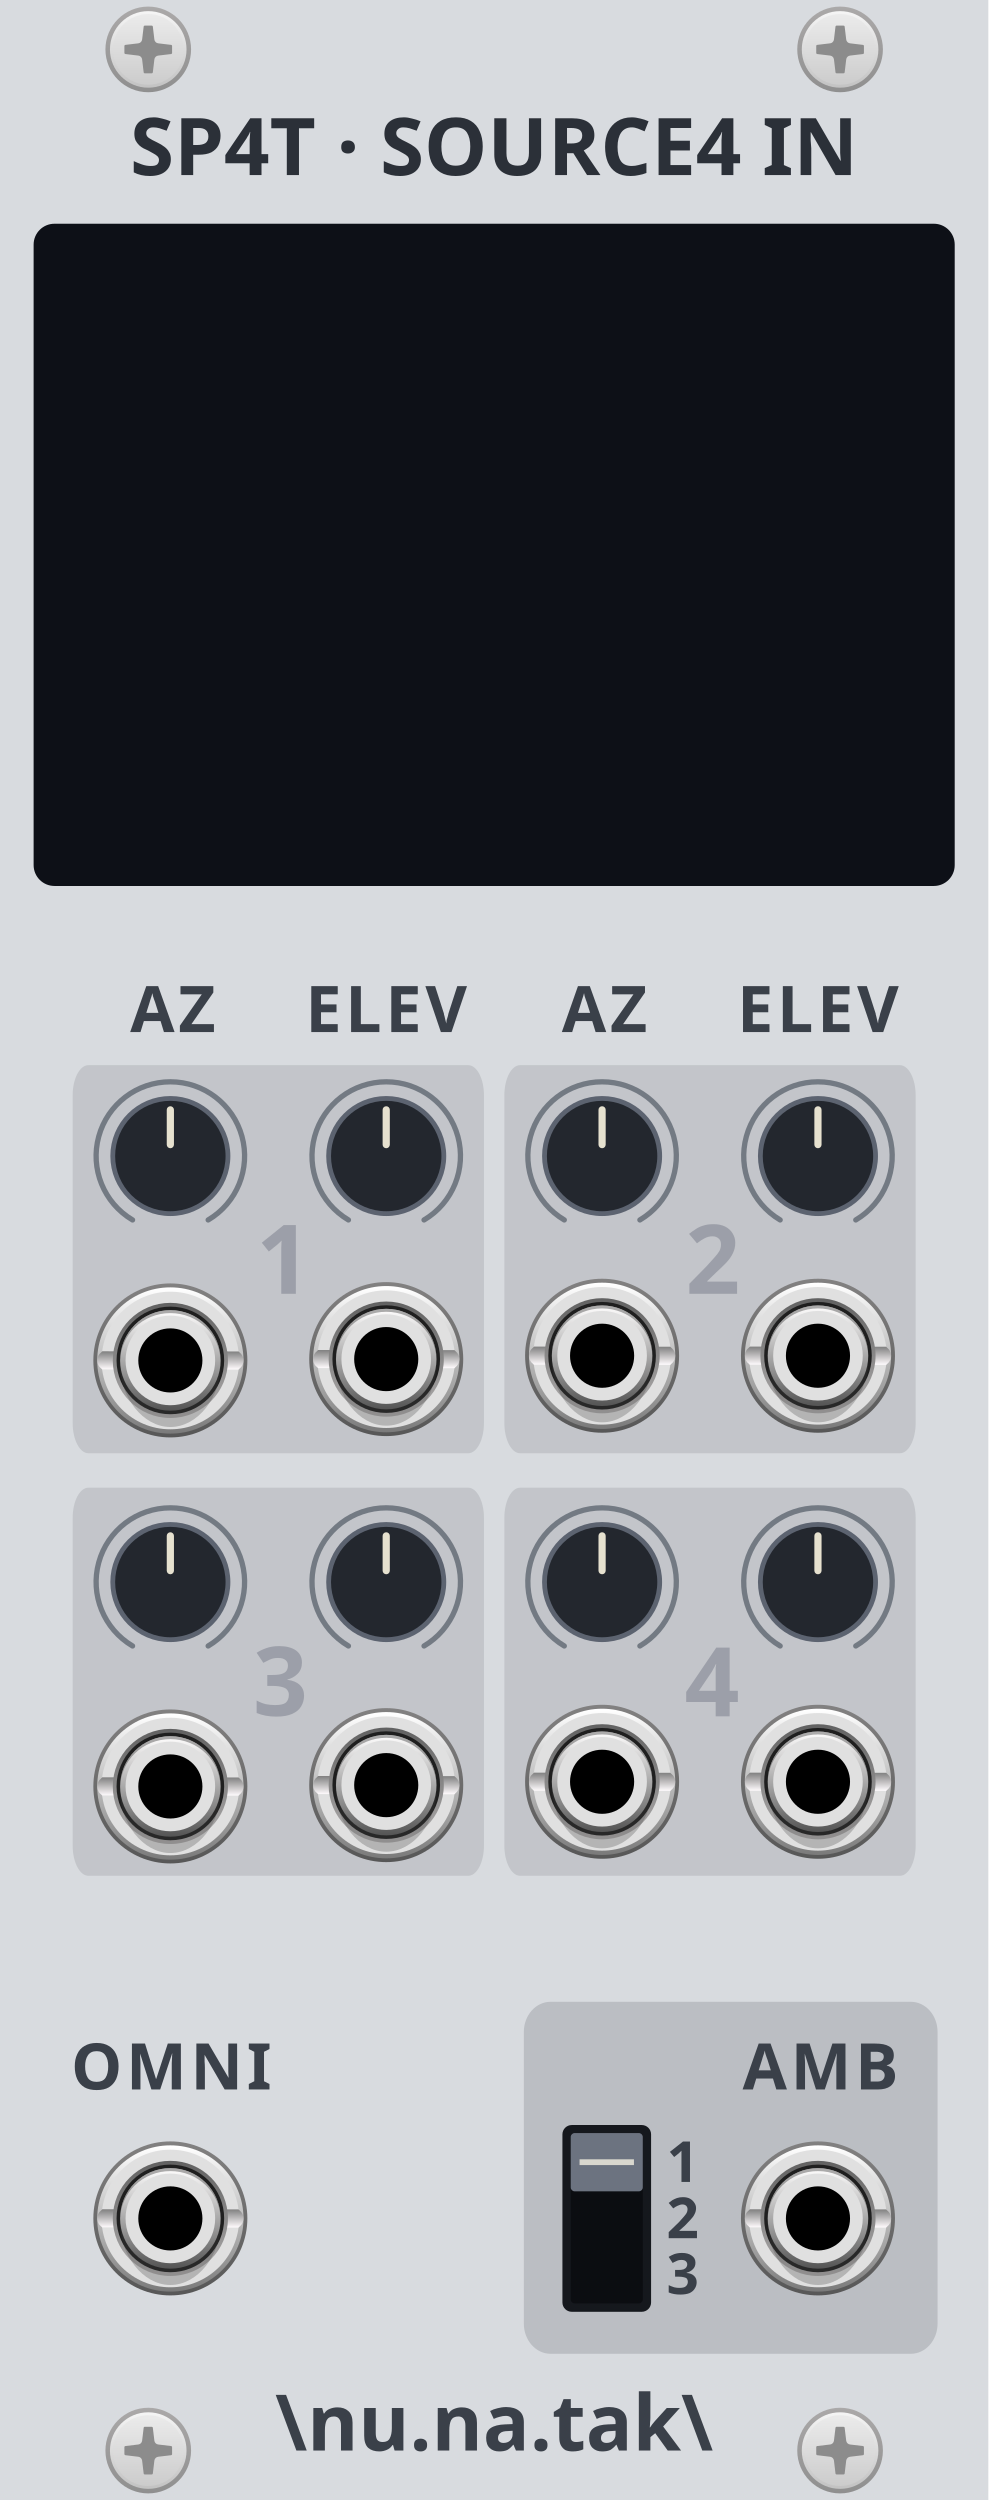
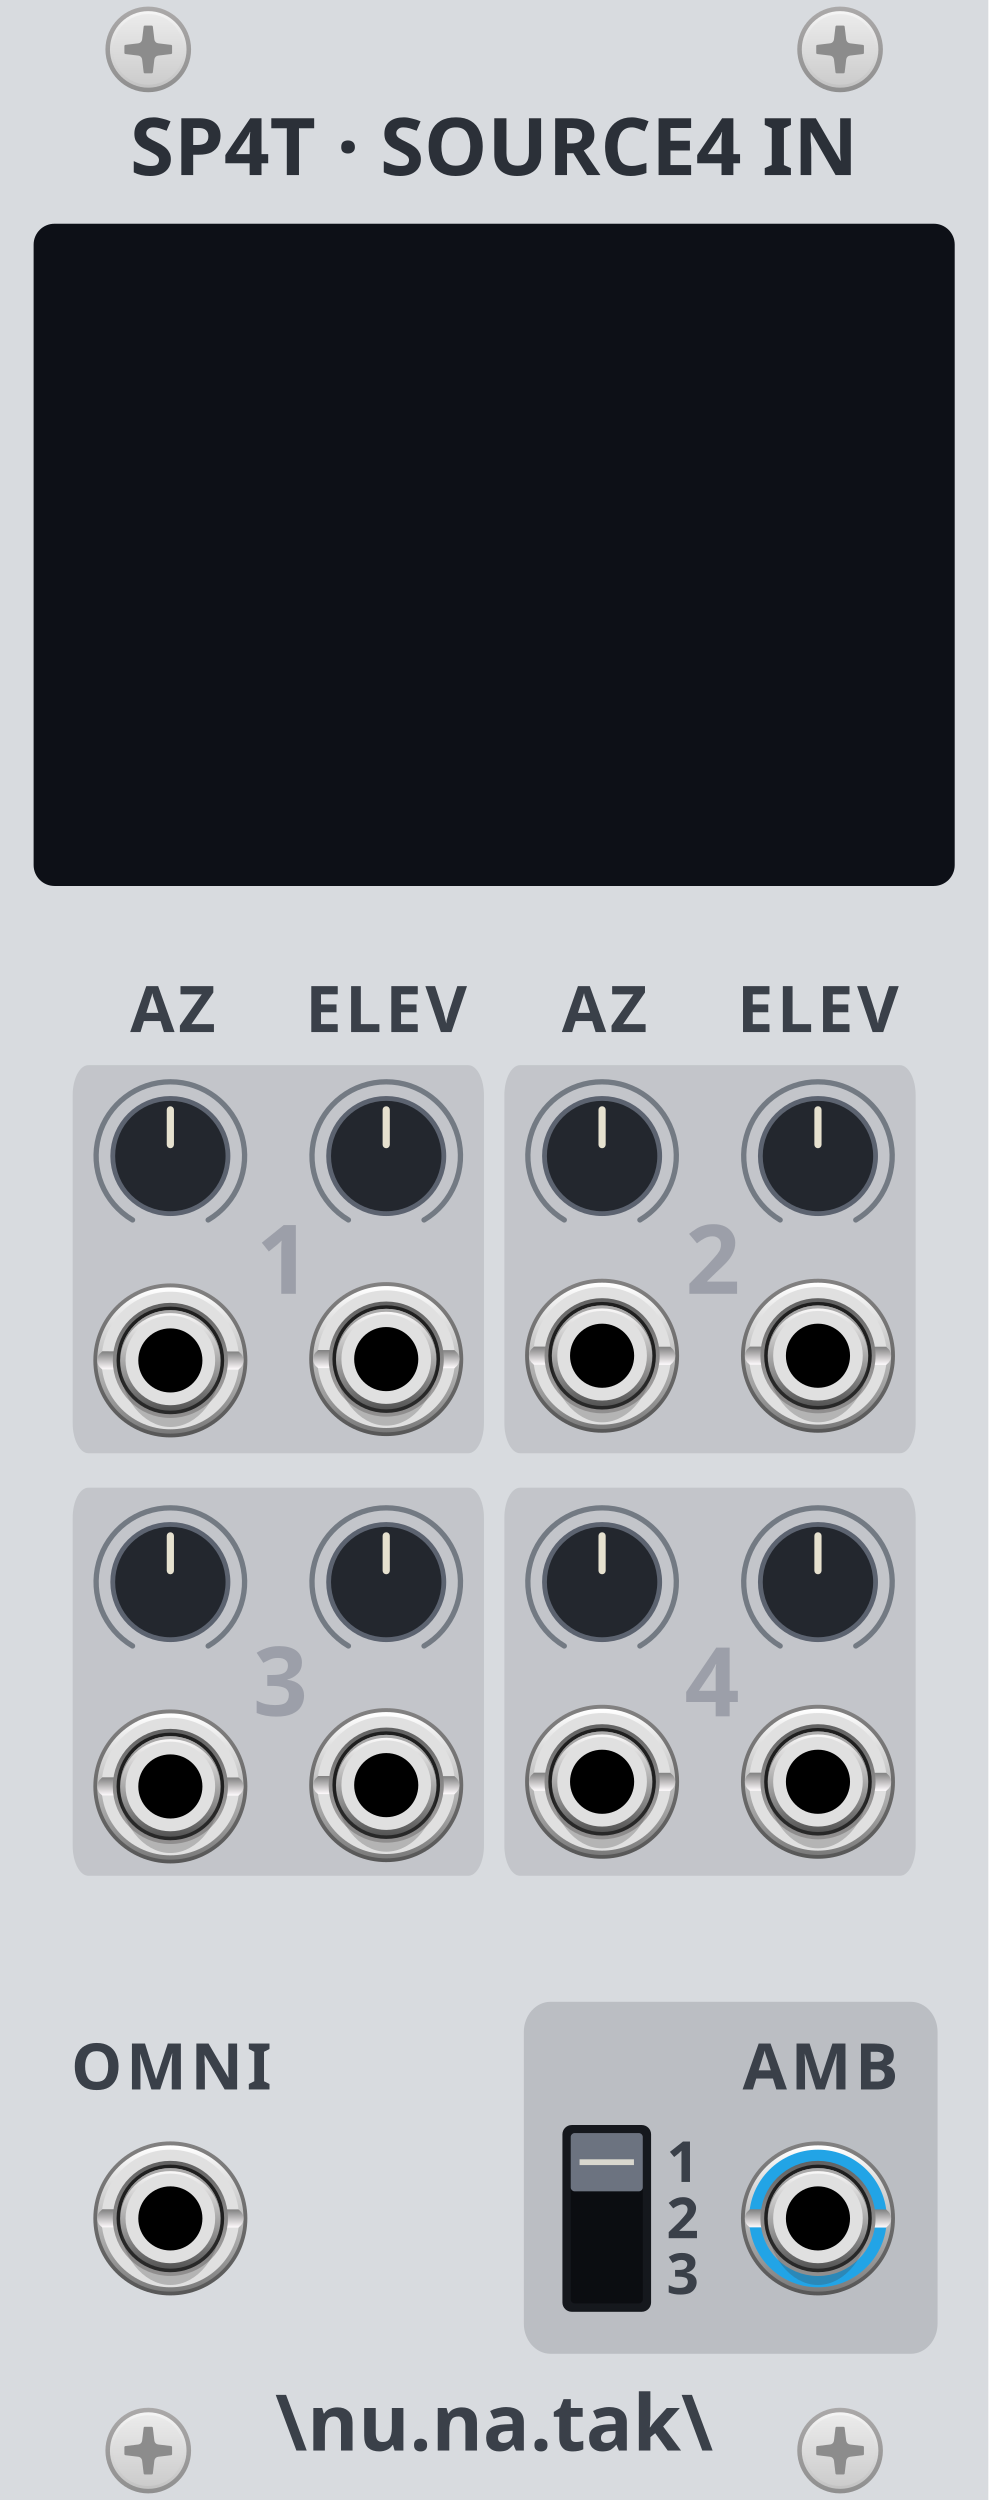
<svg xmlns="http://www.w3.org/2000/svg" xmlns:xlink="http://www.w3.org/1999/xlink" version="1.1" width="50.8mm" height="128.5mm" viewBox="0 0 50.8 128.5" id="svg49">
  <defs id="component-defs">
    <linearGradient id="screw-g1" gradientUnits="userSpaceOnUse" x1="219.999" y1="6477.4" x2="232.999" y2="6477.4" gradientTransform="matrix(6.123234e-17 1 1 -6.123234e-17 -6469.9 -219)">
      <stop offset="0" stop-color="#ABA9A9" id="stop1" />
      <stop offset="1" stop-color="#8F8F8F" id="stop2" />
    </linearGradient>
    <linearGradient id="screw-g2" gradientUnits="userSpaceOnUse" x1="220.687" y1="6477.4" x2="232.311" y2="6477.4" gradientTransform="matrix(6.123234e-17 1 1 -6.123234e-17 -6469.9 -219)">
      <stop offset="0.006" stop-color="#F5F5F5" id="stop3" />
      <stop offset="1" stop-color="#C2C2C2" id="stop4" />
    </linearGradient>
    <linearGradient id="screw-g3" gradientUnits="userSpaceOnUse" x1="221.134" y1="6477.4" x2="231.864" y2="6477.4" gradientTransform="matrix(6.123234e-17 1 1 -6.123234e-17 -6469.9 -219)">
      <stop offset="0.006" stop-color="#EBEBEB" id="stop5" />
      <stop offset="1" stop-color="#CCCCCC" id="stop6" />
    </linearGradient>
    <symbol id="ScrewSilver" viewBox="0 0 15 14.999">
      <circle fill="url(#screw-g1)" cx="7.5" cy="7.499" r="6.5" id="circle6" />
      <circle fill="url(#screw-g2)" cx="7.5" cy="7.499" r="5.812" id="circle7" />
      <circle fill="url(#screw-g3)" cx="7.5" cy="7.499" r="5.365" id="circle8" />
      <path fill="#8C8C8C" d="M10.969,6.81L9.005,6.575C8.704,6.539,8.466,6.301,8.43,5.999L8.196,4.037c-0.01-0.086-0.083-0.15-0.169-0.15H6.973c-0.086,0-0.159,0.064-0.169,0.15l-0.235,1.963C6.533,6.302,6.295,6.54,5.994,6.576L4.031,6.81c-0.086,0.01-0.15,0.083-0.15,0.169v1.054c0,0.086,0.064,0.159,0.15,0.169l1.963,0.235C6.296,8.473,6.533,8.71,6.569,9.012l0.235,1.963c0.01,0.086,0.083,0.15,0.169,0.15h1.054c0.086,0,0.159-0.064,0.169-0.15l0.235-1.963c0.036-0.301,0.274-0.539,0.575-0.575l1.962-0.235c0.086-0.01,0.15-0.083,0.15-0.169V6.979C11.119,6.893,11.054,6.82,10.969,6.81z" id="path8" />
    </symbol>
    <linearGradient id="jack-g16" gradientUnits="userSpaceOnUse" x1="-602.159" y1="1785.691" x2="-578.784" y2="1785.691" gradientTransform="matrix(0 1 1 0 -1773.841 602.399)">
      <stop offset="0" stop-color="#828181" id="stop8" />
      <stop offset="1" stop-color="#575757" id="stop9" />
    </linearGradient>
    <linearGradient id="jack-g17" gradientUnits="userSpaceOnUse" x1="1062.069" y1="-4091.69" x2="1084.274" y2="-4091.69" gradientTransform="matrix(0 1 -1 0 -4079.84 -1061.232)">
      <stop offset="0.006" stop-color="#FFFFFF" id="stop10" />
      <stop offset="1" stop-color="#7A7A7A" id="stop11" />
    </linearGradient>
    <linearGradient id="jack-g18" gradientUnits="userSpaceOnUse" x1="58.862" y1="-54.641" x2="58.862" y2="-51.868" gradientTransform="matrix(1 0 0 -1 -47.00625 -41.32658)">
      <stop offset="0" stop-color="#FFFBFD" id="stop12" />
      <stop offset="1" stop-color="#808080" id="stop13" />
    </linearGradient>
    <linearGradient id="jack-g19" gradientUnits="userSpaceOnUse" x1="-1240.792" y1="-381.897" x2="-1223.316" y2="-381.897" gradientTransform="matrix(0 -1 -1 0 -370.0472 -1220.126)">
      <stop offset="0" stop-color="#B0AEAE" id="stop14" />
      <stop offset="1" stop-color="#616161" id="stop15" />
    </linearGradient>
    <linearGradient id="jack-g20" gradientUnits="userSpaceOnUse" x1="-1884.864" y1="21.483" x2="-1884.864" y2="6.22" gradientTransform="matrix(-1 0 0 -1 -1873.013 25.77966)">
      <stop offset="0" stop-color="#FFFEFE" id="stop16" />
      <stop offset="1" stop-color="#545454" id="stop17" />
    </linearGradient>
    <linearGradient id="jack-g21" gradientUnits="userSpaceOnUse" x1="-1884.864" y1="8.338" x2="-1884.864" y2="19.366" gradientTransform="matrix(-1 0 0 -1 -1873.013 25.77966)">
      <stop offset="0" stop-color="#FFFEFE" id="stop18" />
      <stop offset="1" stop-color="#706C6C" id="stop19" />
    </linearGradient>
    <symbol id="PJ301M" viewBox="0 0 23.7 23.7">
      <path fill="url(#jack-g16)" d="M11.85,23.615c-6.445,0-11.688-5.243-11.688-11.687c0-6.445,5.243-11.688,11.688-11.688s11.687,5.243,11.687,11.688C23.538,18.373,18.295,23.615,11.85,23.615z" id="path19" />
      <circle fill="url(#jack-g17)" cx="11.85" cy="11.94" r="11.102" id="circle19" />
      <circle fill="#E0E0E0" cx="11.85" cy="11.94" r="10.443" id="circle20" />
      <path fill="url(#jack-g18)" d="M1.521,10.542l-0.43,0.417C0.652,11.537,0.655,12.339,1.099,12.915l0.398,0.369l20.7,0.03l0.402-0.384c0.46-0.573,0.463-1.387,0.008-1.964l-0.41-0.401L1.521,10.542z" id="path20" />
      <circle fill="url(#jack-g19)" cx="11.85" cy="11.928" r="8.738" id="circle21" />
      <circle fill="#1F1F1F" cx="11.85" cy="11.928" r="8.167" id="circle22" />
      <path opacity="0.28" fill="#404040" d="M11.85,4.297c4.213,0,7.629,3.782,7.629,8.448s-3.415,9.288-7.629,9.288s-7.629-4.622-7.629-9.288S7.637,4.297,11.85,4.297z" id="path22" />
      <circle fill="url(#jack-g20)" cx="11.85" cy="11.928" r="7.631" id="circle23" />
      <circle fill="#E0E0E0" cx="11.85" cy="11.928" r="6.8" id="circle24" />
      <g opacity="0.43" id="g26">
        <path fill="#404040" d="M11.85,4.746c4.175,0,7.561,3.257,7.623,7.296c0.001-0.038,0.006-0.075,0.006-0.114c0-4.215-3.415-7.631-7.629-7.631S4.221,7.713,4.221,11.928c0,0.038,0.005,0.076,0.006,0.114C4.289,8.003,7.675,4.746,11.85,4.746z" id="path24" />
        <path opacity="0.28" fill="#404040" d="M4.227,12.042c-0.001,0.037-0.006,0.073-0.006,0.111c0,4.091,3.415,7.407,7.629,7.407C7.675,19.559,4.289,16.203,4.227,12.042z" id="path25" />
        <path opacity="0.28" fill="#404040" d="M11.85,19.559c4.213,0,7.629-3.316,7.629-7.407c0-0.037-0.005-0.073-0.006-0.111C19.411,16.203,16.025,19.559,11.85,19.559z" id="path26" />
      </g>
      <circle fill="#000000" cx="11.85" cy="11.928" r="4.867" id="circle26" />
+     </symbol>
+     <symbol id="SP4TAmbiPort" viewBox="0 0 23.7 23.7">
+       <path fill="url(#jack-g16)" d="M11.85,23.615c-6.445,0-11.688-5.243-11.688-11.687c0-6.445,5.243-11.688,11.688-11.688s11.687,5.243,11.687,11.688C23.538,18.373,18.295,23.615,11.85,23.615z" id="path19-amb" />
+       <circle fill="url(#jack-g17)" cx="11.85" cy="11.94" r="11.102" id="circle19-amb" />
+       <circle fill="#22A4E6" cx="11.85" cy="11.94" r="10.443" id="circle20-amb" />
+       <path fill="url(#jack-g18)" d="M1.521,10.542l-0.43,0.417C0.652,11.537,0.655,12.339,1.099,12.915l0.398,0.369l20.7,0.03l0.402-0.384c0.46-0.573,0.463-1.387,0.008-1.964l-0.41-0.401L1.521,10.542z" id="path20-amb" />
+       <circle fill="url(#jack-g19)" cx="11.85" cy="11.928" r="8.738" id="circle21-amb" />
+       <circle fill="#1F1F1F" cx="11.85" cy="11.928" r="8.167" id="circle22-amb" />
+       <path opacity="0.28" fill="#404040" d="M11.85,4.297c4.213,0,7.629,3.782,7.629,8.448s-3.415,9.288-7.629,9.288s-7.629-4.622-7.629-9.288S7.637,4.297,11.85,4.297z" id="path22-amb" />
+       <circle fill="url(#jack-g20)" cx="11.85" cy="11.928" r="7.631" id="circle23-amb" />
+       <circle fill="#E0E0E0" cx="11.85" cy="11.928" r="6.8" id="circle24-amb" />
+       <g opacity="0.43" id="g26-amb">
+         <path fill="#404040" d="M11.85,4.746c4.175,0,7.561,3.257,7.623,7.296c0.001-0.038,0.006-0.075,0.006-0.114c0-4.215-3.415-7.631-7.629-7.631S4.221,7.713,4.221,11.928c0,0.038,0.005,0.076,0.006,0.114C4.289,8.003,7.675,4.746,11.85,4.746z" id="path24-amb" />
+         <path opacity="0.28" fill="#404040" d="M4.227,12.042c-0.001,0.037-0.006,0.073-0.006,0.111c0,4.091,3.415,7.407,7.629,7.407C7.675,19.559,4.289,16.203,4.227,12.042z" id="path25-amb" />
+         <path opacity="0.28" fill="#404040" d="M11.85,19.559c4.213,0,7.629-3.316,7.629-7.407c0-0.037-0.005-0.073-0.006-0.111C19.411,16.203,16.025,19.559,11.85,19.559z" id="path26-amb" />
+       </g>
+       <circle fill="#000000" cx="11.85" cy="11.928" r="4.867" id="circle26-amb" />
    </symbol>
    <symbol id="SP4TRoundLargeKnob" viewBox="0 0 33.167 33.167">
      <circle fill="#23272E" stroke="#5C6370" stroke-width="1.053" cx="16.584" cy="16.584" r="16.052" id="circle27" />
      <rect fill="#E6E1CF" x="15.647" y="2.808" width="1.872" height="11.934" rx="0.936" id="rect27" />
    </symbol>
    <symbol id="SP4TRoundSmallKnob" viewBox="0 0 20 20">
      <circle fill="#23272E" stroke="#5C6370" stroke-width="0.8" cx="10" cy="10" r="9.6" id="circle28" />
      <rect fill="#E6E1CF" x="9.4" y="1.7" width="1.2" height="7" rx="0.6" id="rect28" />
    </symbol>
    <symbol id="SP4TSwitchThree" viewBox="0 0 13.457 28.348">
      <rect fill="#15181D" x="0" y="0" width="13.457" height="28.348" rx="1.418" id="rect29" />
      <rect fill="#0B0D11" x="1.258" y="1.216" width="10.941" height="25.862" rx="0.6" id="rect30" />
      <rect fill="#6C7380" x="1.258" y="1.216" width="10.941" height="8.847" rx="0.6" id="rect31" />
      <rect fill="#D9D7CE" x="2.6" y="5.201" width="8.257" height="0.877" id="rect32" />
    </symbol>
  </defs>
  <g id="panel" style="display:inline">
    <rect id="background" x="0" y="0" width="50.8" height="128.5" fill="#d8dbdf" />
    <use x="0" y="0" xlink:href="#rect33" id="use54" transform="translate(0,21.71832)" />
    <rect style="display:inline;opacity:0.15;fill:#484c51;fill-opacity:1;stroke:none;stroke-width:0.218;stroke-dasharray:none;stroke-opacity:1" id="rect33" width="21.141" height="19.948" x="3.735" y="54.749" rx="0.809" ry="1.552" />
    <rect style="display:inline;opacity:0.15;fill:#484c51;fill-opacity:1;stroke:none;stroke-width:0.218;stroke-dasharray:none;stroke-opacity:1" id="rect52" width="21.141" height="19.948" x="25.924" y="54.749" rx="0.809" ry="1.552" />
    <rect style="fill:#bbbec3;fill-opacity:1;stroke:none;stroke-width:0.284;stroke-dasharray:none;stroke-opacity:1" id="rect85" width="21.266" height="18.093" x="26.925" y="102.892" rx="1.374" ry="1.552" />
    <text id="title" x="25.4" y="9" font-family="'Rounded Mplus 1c', 'Arial Rounded MT Bold', sans-serif" font-size="4.1px" font-weight="700" text-anchor="middle" fill="#2b3038">SP4T · SOURCE4 IN</text>
    <text x="8.707" y="107.4" id="text43" style="font-style:normal;font-variant:normal;font-weight:600;font-stretch:normal;font-size:3.3px;font-family:'Barlow Condensed', 'Arial Narrow', sans-serif;-inkscape-font-specification:'Barlow Condensed, Arial Narrow, sans-serif, Semi-Bold';font-variant-ligatures:normal;font-variant-caps:normal;font-variant-numeric:normal;font-variant-east-asian:normal;letter-spacing:0.2;text-anchor:middle;fill:#3a4049">
      <tspan id="tspan2" x="8.807" y="107.4">OMNI</tspan>
    </text>
    <text x="42.072" y="107.4" id="text46" style="font-style:normal;font-variant:normal;font-weight:600;font-stretch:normal;font-size:3.3px;font-family:'Barlow Condensed', 'Arial Narrow', sans-serif;-inkscape-font-specification:'Barlow Condensed, Arial Narrow, sans-serif, Semi-Bold';font-variant-ligatures:normal;font-variant-caps:normal;font-variant-numeric:normal;font-variant-east-asian:normal;letter-spacing:0.2;text-anchor:middle;fill:#3a4049;fill-opacity:1">
      <tspan id="tspan85" x="42.172" y="107.4">AMB</tspan>
    </text>
    <text id="brand" x="25.4" y="125.958" font-family="'Rounded Mplus 1c', 'Arial Rounded MT Bold', sans-serif" font-size="4px" font-weight="700" text-anchor="middle" fill="#3a4049">\nu.na.tak\</text>
    <text x="8.784" y="53.045" id="text72" style="font-style:normal;font-variant:normal;font-weight:600;font-stretch:normal;font-size:3.3px;font-family:'Barlow Condensed', 'Arial Narrow', sans-serif;-inkscape-font-specification:'Barlow Condensed, Arial Narrow, sans-serif, Semi-Bold';font-variant-ligatures:normal;font-variant-caps:normal;font-variant-numeric:normal;font-variant-east-asian:normal;letter-spacing:0.2;text-anchor:middle;fill:#3a4049">
      <tspan id="tspan45" x="8.884" y="53.045">AZ</tspan>
    </text>
    <text x="19.754" y="53.045" id="text73" style="font-style:normal;font-variant:normal;font-weight:600;font-stretch:normal;font-size:3.3px;font-family:'Barlow Condensed', 'Arial Narrow', sans-serif;-inkscape-font-specification:'Barlow Condensed, Arial Narrow, sans-serif, Semi-Bold';font-variant-ligatures:normal;font-variant-caps:normal;font-variant-numeric:normal;font-variant-east-asian:normal;letter-spacing:0.2;text-anchor:middle;fill:#3a4049">
      <tspan id="tspan46" x="19.854" y="53.045">ELEV</tspan>
    </text>
    <rect id="screen" x="1.728" y="11.5" width="47.344" height="34.039" rx="1.072" fill="#0d1017" style="display:inline;stroke-width:1.156" />
    <text x="14.474" y="66.498" id="text50" style="font-style:normal;font-variant:normal;font-weight:600;font-stretch:normal;font-size:4.939px;font-family:'Barlow Condensed', 'Arial Narrow', sans-serif;-inkscape-font-specification:'Barlow Condensed, Arial Narrow, sans-serif, Semi-Bold';font-variant-ligatures:normal;font-variant-caps:normal;font-variant-numeric:normal;font-variant-east-asian:normal;letter-spacing:0.2;text-anchor:middle;fill:#777a88;fill-opacity:0.5">
      <tspan id="tspan50" x="14.574" y="66.498">1</tspan>
    </text>
    <text x="30.973" y="53.045" id="text51" style="font-style:normal;font-variant:normal;font-weight:600;font-stretch:normal;font-size:3.3px;font-family:'Barlow Condensed', 'Arial Narrow', sans-serif;-inkscape-font-specification:'Barlow Condensed, Arial Narrow, sans-serif, Semi-Bold';font-variant-ligatures:normal;font-variant-caps:normal;font-variant-numeric:normal;font-variant-east-asian:normal;letter-spacing:0.2;text-anchor:middle;fill:#3a4049">
      <tspan id="tspan51" x="31.073" y="53.045">AZ</tspan>
    </text>
    <text x="41.945" y="53.045" id="text52" style="font-style:normal;font-variant:normal;font-weight:600;font-stretch:normal;font-size:3.3px;font-family:'Barlow Condensed', 'Arial Narrow', sans-serif;-inkscape-font-specification:'Barlow Condensed, Arial Narrow, sans-serif, Semi-Bold';font-variant-ligatures:normal;font-variant-caps:normal;font-variant-numeric:normal;font-variant-east-asian:normal;letter-spacing:0.2;text-anchor:middle;fill:#3a4049">
      <tspan id="tspan52" x="42.045" y="53.045">ELEV</tspan>
    </text>
    <text x="36.545" y="66.498" id="text53" style="font-style:normal;font-variant:normal;font-weight:600;font-stretch:normal;font-size:4.939px;font-family:'Barlow Condensed', 'Arial Narrow', sans-serif;-inkscape-font-specification:'Barlow Condensed, Arial Narrow, sans-serif, Semi-Bold';font-variant-ligatures:normal;font-variant-caps:normal;font-variant-numeric:normal;font-variant-east-asian:normal;letter-spacing:0.2;text-anchor:middle;fill:#777a88;fill-opacity:0.5">
      <tspan id="tspan53" x="36.645" y="66.498">2</tspan>
    </text>
    <use x="0" y="0" xlink:href="#rect33" id="use55" transform="translate(22.18881,21.71832)" />
    <text x="14.316" y="88.186" id="text55" style="font-style:normal;font-variant:normal;font-weight:600;font-stretch:normal;font-size:4.939px;font-family:'Barlow Condensed', 'Arial Narrow', sans-serif;-inkscape-font-specification:'Barlow Condensed, Arial Narrow, sans-serif, Semi-Bold';font-variant-ligatures:normal;font-variant-caps:normal;font-variant-numeric:normal;font-variant-east-asian:normal;letter-spacing:0.2;text-anchor:middle;fill:#777a88;fill-opacity:0.5">
      <tspan id="tspan57" x="14.416" y="88.186">3</tspan>
    </text>
    <text x="36.504" y="88.216" id="text56" style="font-style:normal;font-variant:normal;font-weight:600;font-stretch:normal;font-size:4.939px;font-family:'Barlow Condensed', 'Arial Narrow', sans-serif;-inkscape-font-specification:'Barlow Condensed, Arial Narrow, sans-serif, Semi-Bold';font-variant-ligatures:normal;font-variant-caps:normal;font-variant-numeric:normal;font-variant-east-asian:normal;letter-spacing:0.2;text-anchor:middle;fill:#777a88;fill-opacity:0.5">
      <tspan id="tspan58" x="36.604" y="88.216">4</tspan>
    </text>
    <path d="m 6.813,84.603 a 3.816,3.816 0 1 1 3.887,0" id="path36" style="fill:none;stroke:#737a83;stroke-width:0.273;stroke-linecap:round" />
    <path d="m 17.909,84.603 a 3.816,3.816 0 1 1 3.887,0" id="path51" style="fill:none;stroke:#737a83;stroke-width:0.273;stroke-linecap:round" />
    <path d="m 40.1,84.603 a 3.816,3.816 0 1 1 3.887,0" id="path53" style="fill:none;stroke:#737a83;stroke-width:0.273;stroke-linecap:round" />
    <path d="m 29.004,84.603 a 3.816,3.816 0 1 1 3.887,0" id="path1" style="fill:none;stroke:#737a83;stroke-width:0.273;stroke-linecap:round" />
    <path d="m 6.813,62.705 a 3.816,3.816 0 1 1 3.887,0" id="path2" style="fill:none;stroke:#737a83;stroke-width:0.273;stroke-linecap:round" />
    <path d="m 17.909,62.705 a 3.816,3.816 0 1 1 3.887,0" id="path3" style="fill:none;stroke:#737a83;stroke-width:0.273;stroke-linecap:round" />
    <path d="m 40.1,62.705 a 3.816,3.816 0 1 1 3.887,0" id="path4" style="fill:none;stroke:#737a83;stroke-width:0.273;stroke-linecap:round" />
    <path d="m 29.004,62.705 a 3.816,3.816 0 1 1 3.887,0" id="path9" style="fill:none;stroke:#737a83;stroke-width:0.273;stroke-linecap:round" />
    <text x="34.263" y="112.151" id="text47" style="font-style:normal;font-variant:normal;font-weight:600;font-stretch:normal;font-size:2.9px;font-family:'Barlow Condensed', 'Arial Narrow', sans-serif;-inkscape-font-specification:'Barlow Condensed, Arial Narrow, sans-serif, Semi-Bold';font-variant-ligatures:normal;font-variant-caps:normal;font-variant-numeric:normal;font-variant-east-asian:normal;letter-spacing:0.2;text-anchor:start;fill:#3a4049;fill-opacity:1">
      <tspan id="tspan82" x="34.263" y="112.151">1</tspan>
    </text>
    <text x="34.263" y="115.041" id="text48" style="font-style:normal;font-variant:normal;font-weight:600;font-stretch:normal;font-size:2.9px;font-family:'Barlow Condensed', 'Arial Narrow', sans-serif;-inkscape-font-specification:'Barlow Condensed, Arial Narrow, sans-serif, Semi-Bold';font-variant-ligatures:normal;font-variant-caps:normal;font-variant-numeric:normal;font-variant-east-asian:normal;letter-spacing:0.2;text-anchor:start;fill:#3a4049;fill-opacity:1">
      <tspan id="tspan83" x="34.263" y="115.041">2</tspan>
    </text>
    <text x="34.263" y="117.911" id="text49" style="font-style:normal;font-variant:normal;font-weight:600;font-stretch:normal;font-size:2.9px;font-family:'Barlow Condensed', 'Arial Narrow', sans-serif;-inkscape-font-specification:'Barlow Condensed, Arial Narrow, sans-serif, Semi-Bold';font-variant-ligatures:normal;font-variant-caps:normal;font-variant-numeric:normal;font-variant-east-asian:normal;letter-spacing:0.2;text-anchor:start;fill:#3a4049;fill-opacity:1">
      <tspan id="tspan84" x="34.263" y="117.911">3</tspan>
    </text>
  </g>
  <g id="components" style="display:inline">
-     <use id="ambi-output" xlink:href="#PJ301M" x="37.287" y="109.987" width="8.026" height="8.026" transform="translate(0.7434966)" />
+     <use id="ambi-output" xlink:href="#SP4TAmbiPort" x="37.287" y="109.987" width="8.026" height="8.026" transform="translate(0.7434966)" />
    <use id="screw-top-left" xlink:href="#ScrewSilver" x="5.08" y="0" width="5.08" height="5.08" />
    <use id="screw-top-right" xlink:href="#ScrewSilver" x="40.64" y="0" width="5.08" height="5.08" />
    <use id="screw-bottom-left" xlink:href="#ScrewSilver" x="5.08" y="123.42" width="5.08" height="5.08" />
    <use id="screw-bottom-right" xlink:href="#ScrewSilver" x="40.64" y="123.42" width="5.08" height="5.08" />
    <g id="g51" transform="matrix(0.9107457,0,0,0.9107457,-12.0504,14.68217)">
      <use id="elevation-cv-param" xlink:href="#SP4TRoundSmallKnob" x="19.459" y="69.78" width="6.773" height="6.773" />
    </g>
    <use id="order-param" xlink:href="#SP4TSwitchThree" x="24.646" y="109.2" width="4.557" height="9.6" transform="translate(4.262533,0.0264)" />
    <use id="left-input" xlink:href="#PJ301M" x="4" y="109.987" width="8.026" height="8.026" transform="translate(0.7434968)" />
    <g id="g52" transform="matrix(0.9107457,0,0,0.9107457,-0.9547315,14.68217)">
      <use id="use51" xlink:href="#SP4TRoundSmallKnob" x="19.459" y="69.78" width="6.773" height="6.773" />
    </g>
    <g id="g54" transform="matrix(0.9107457,0,0,0.9107457,21.2366,14.68217)">
      <use id="use53" xlink:href="#SP4TRoundSmallKnob" x="19.459" y="69.78" width="6.773" height="6.773" />
    </g>
    <use id="elevation-cv-input" xlink:href="#PJ301M" x="4" y="69.154" width="8.026" height="8.026" transform="translate(11.83916,18.56224)" />
    <use id="spread-cv-input" xlink:href="#PJ301M" x="4" y="87.894" width="8.026" height="8.026" transform="translate(0.7434968,-0.1096593)" />
    <use id="use71" xlink:href="#PJ301M" x="4" y="50.414" width="8.026" height="8.026" transform="translate(34.0305,37.12958)" />
    <use id="use1" xlink:href="#PJ301M" x="4" y="50.414" width="8.026" height="8.026" transform="translate(22.93483,37.12958)" />
    <g id="g2" transform="matrix(0.9107457,0,0,0.9107457,10.14094,14.68217)">
      <use id="use2" xlink:href="#SP4TRoundSmallKnob" x="19.459" y="69.78" width="6.773" height="6.773" />
    </g>
    <g id="g3" transform="matrix(0.9107457,0,0,0.9107457,-12.0504,-7.215711)">
      <use id="use3" xlink:href="#SP4TRoundSmallKnob" x="19.459" y="69.78" width="6.773" height="6.773" />
    </g>
    <g id="g4" transform="matrix(0.9107457,0,0,0.9107457,-0.9547315,-7.215711)">
      <use id="use4" xlink:href="#SP4TRoundSmallKnob" x="19.459" y="69.78" width="6.773" height="6.773" />
    </g>
    <g id="g5" transform="matrix(0.9107457,0,0,0.9107457,21.2366,-7.215711)">
      <use id="use5" xlink:href="#SP4TRoundSmallKnob" x="19.459" y="69.78" width="6.773" height="6.773" />
    </g>
    <use id="use6" xlink:href="#PJ301M" x="4" y="69.154" width="8.026" height="8.026" transform="translate(11.83916,-3.335633)" />
    <use id="use7" xlink:href="#PJ301M" x="4" y="87.894" width="8.026" height="8.026" transform="translate(0.7434968,-22.00754)" />
    <use id="use8" xlink:href="#PJ301M" x="4" y="50.414" width="8.026" height="8.026" transform="translate(34.0305,15.2317)" />
    <use id="use9" xlink:href="#PJ301M" x="4" y="50.414" width="8.026" height="8.026" transform="translate(22.93483,15.2317)" />
    <g id="g10" transform="matrix(0.9107457,0,0,0.9107457,10.14094,-7.215711)">
      <use id="use10" xlink:href="#SP4TRoundSmallKnob" x="19.459" y="69.78" width="6.773" height="6.773" />
    </g>
  </g>
</svg>
